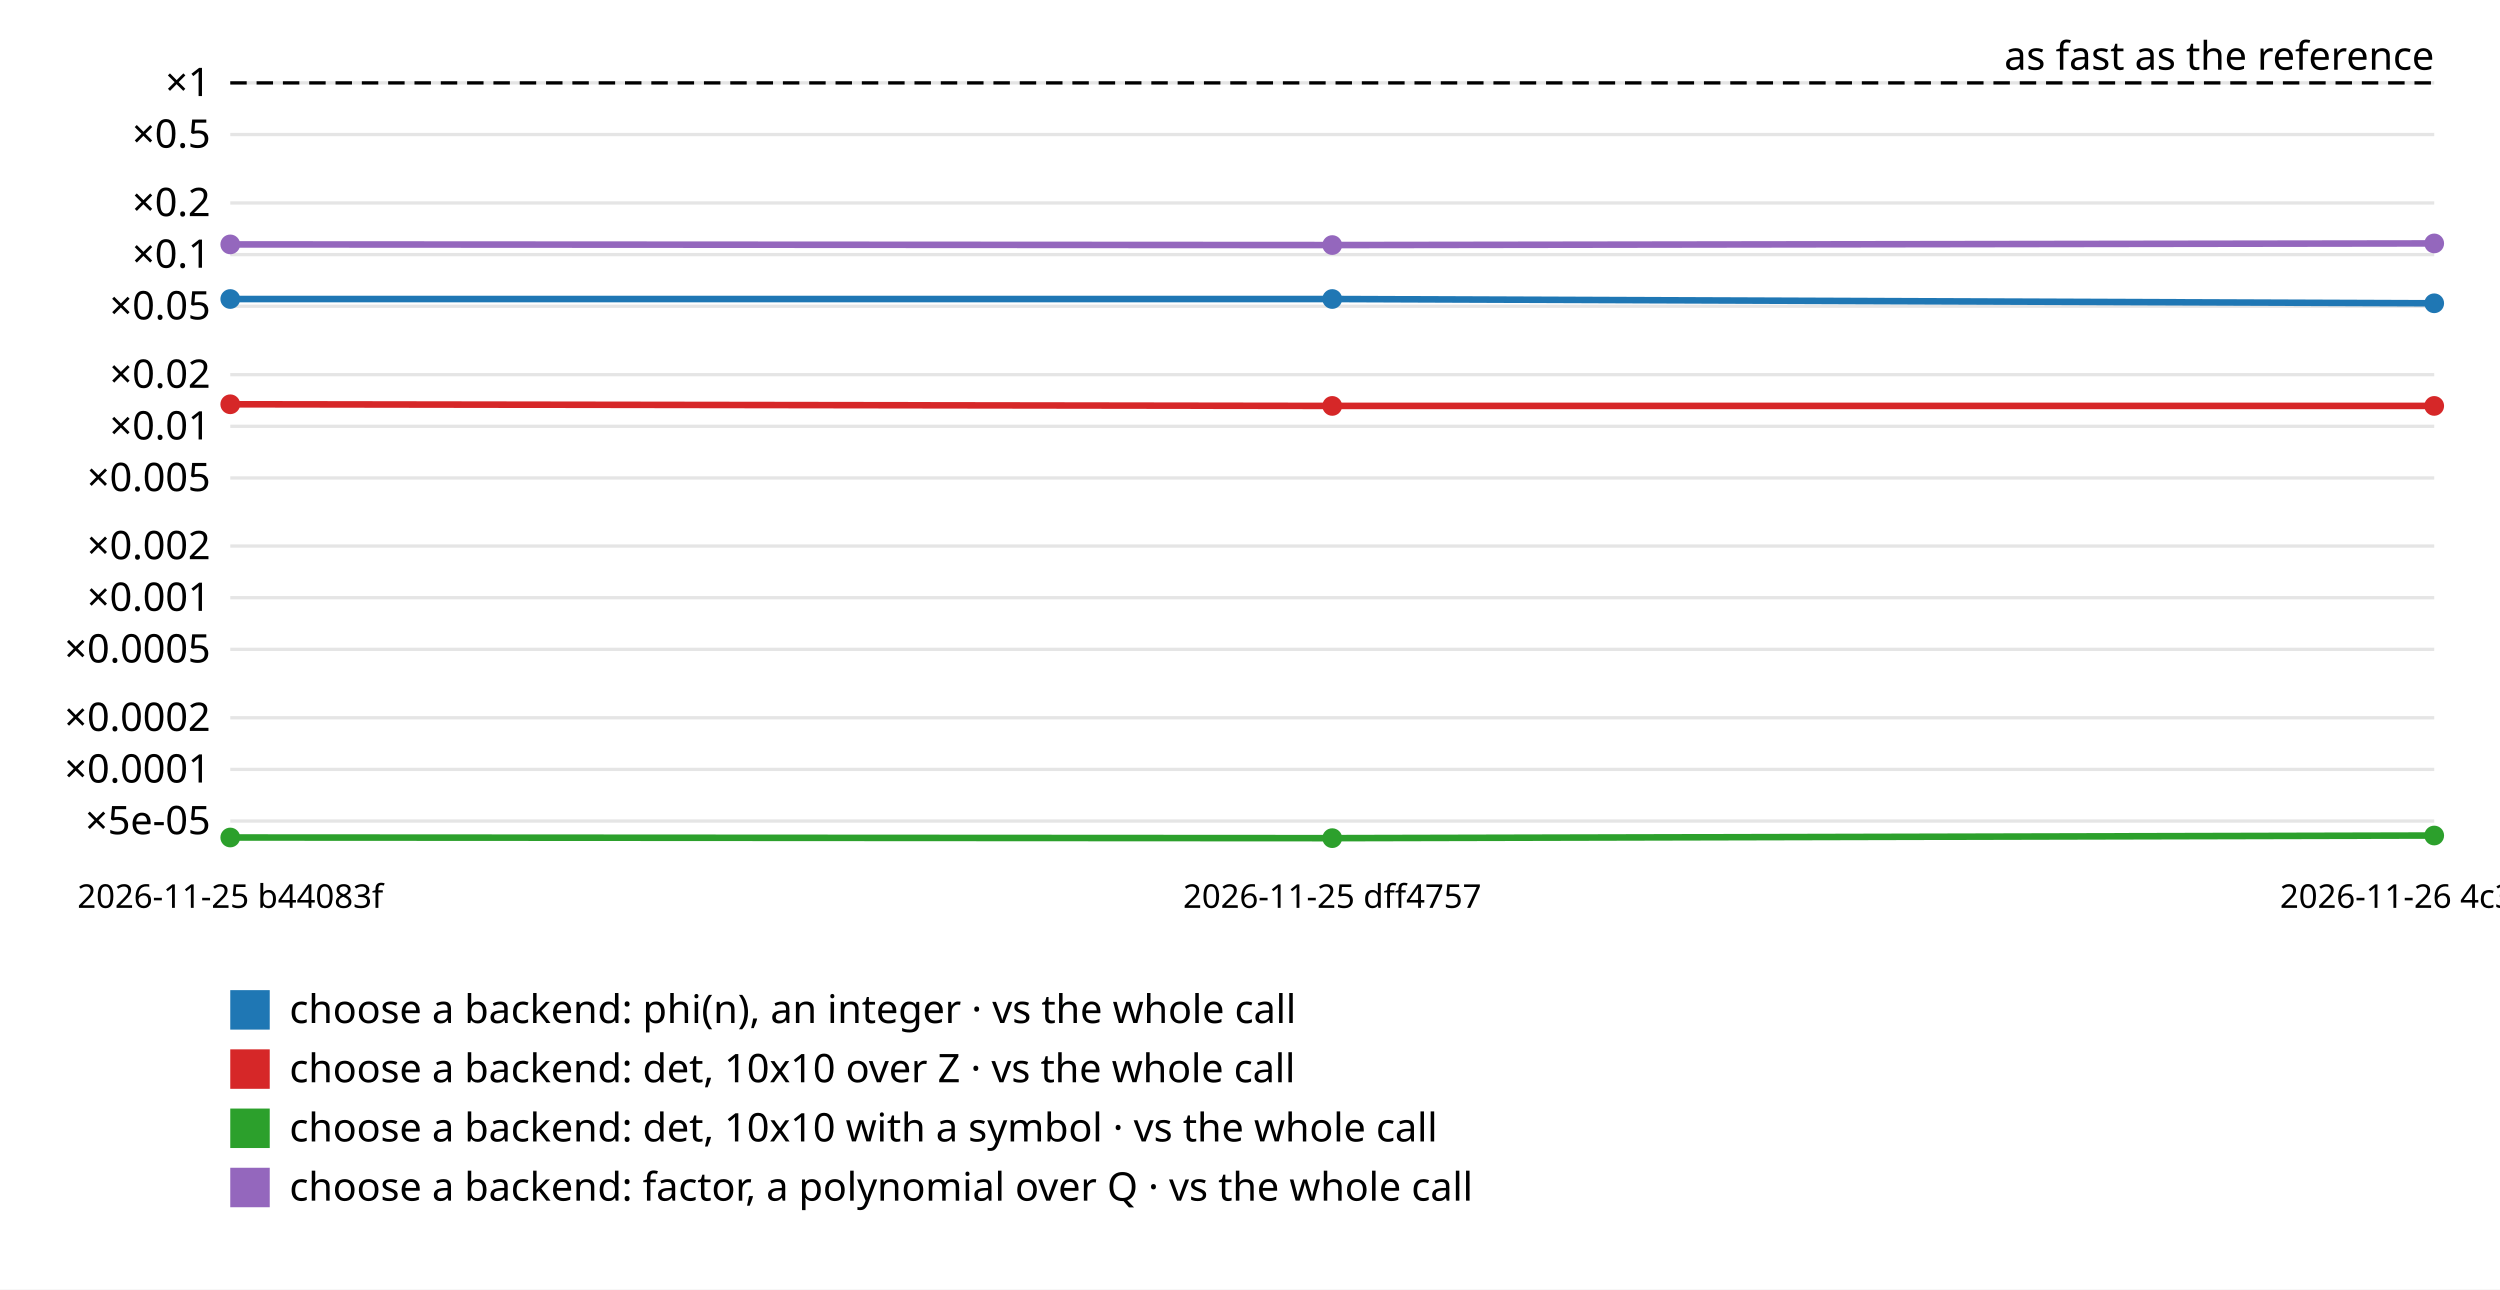
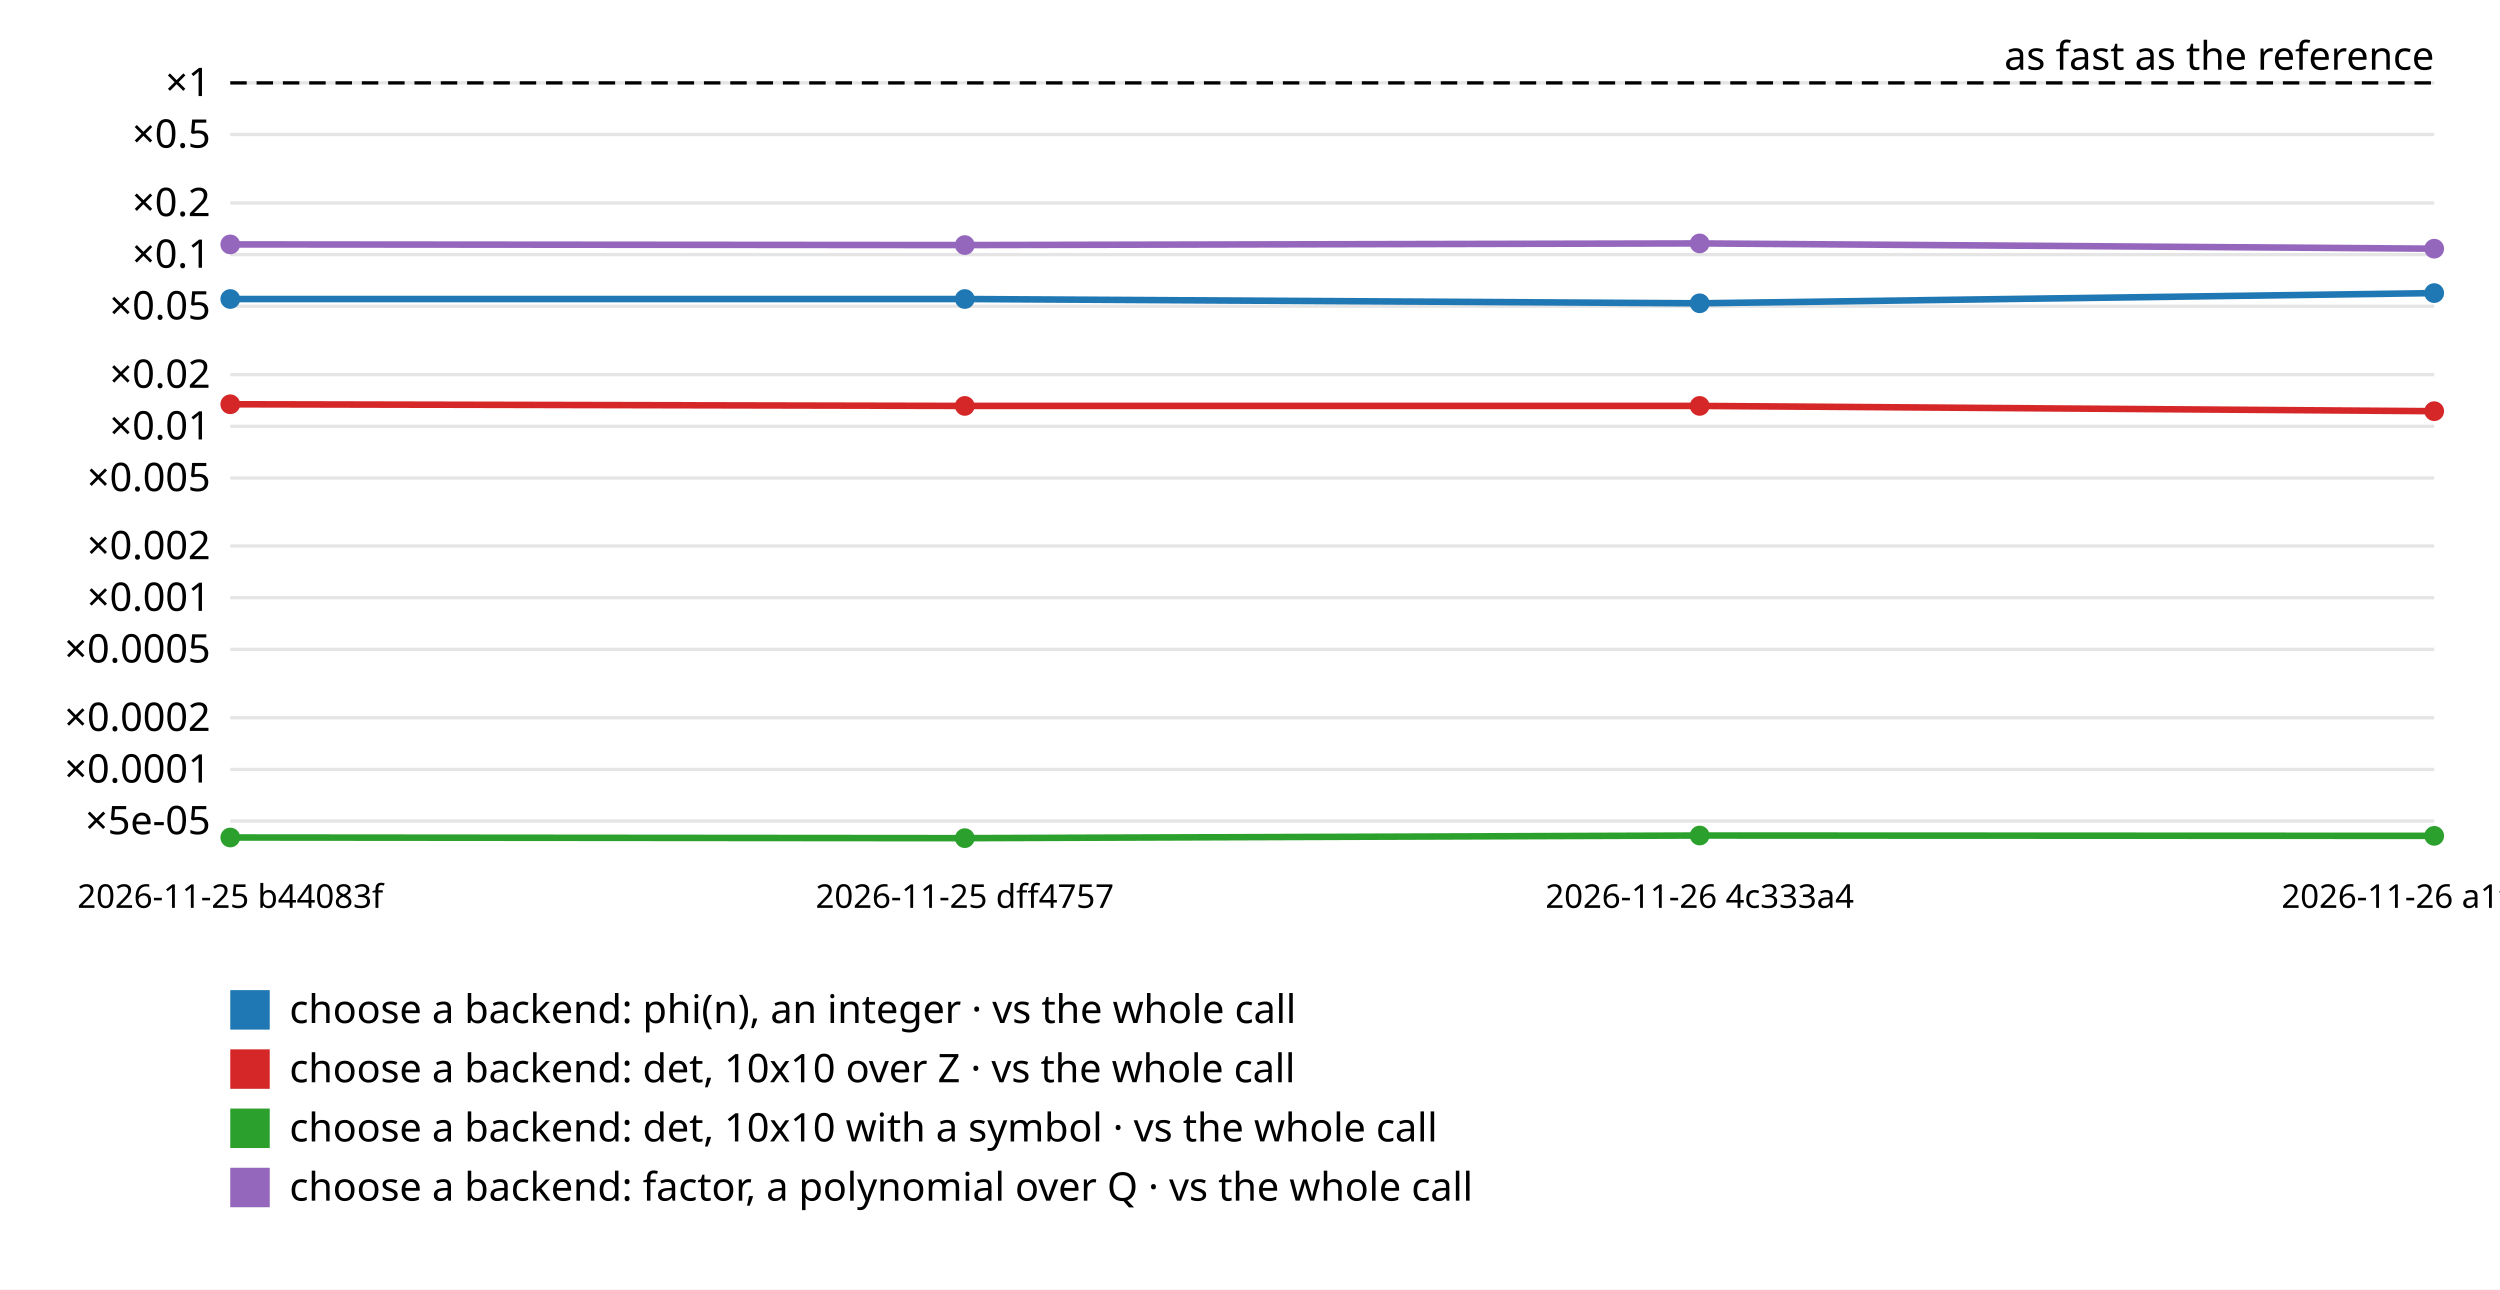
<svg xmlns="http://www.w3.org/2000/svg" width="760" height="392" font-family="sans-serif" font-size="12">
  <rect width="760" height="392" fill="white" />
  <line x1="70" x2="740" y1="249.6" y2="249.6" stroke="#e5e5e5" />
  <text x="64" y="253.6" text-anchor="end">×5e-05</text>
  <line x1="70" x2="740" y1="233.9" y2="233.9" stroke="#e5e5e5" />
  <text x="64" y="237.9" text-anchor="end">×0.0001</text>
  <line x1="70" x2="740" y1="218.2" y2="218.2" stroke="#e5e5e5" />
  <text x="64" y="222.2" text-anchor="end">×0.0002</text>
  <line x1="70" x2="740" y1="197.4" y2="197.4" stroke="#e5e5e5" />
  <text x="64" y="201.4" text-anchor="end">×0.0005</text>
  <line x1="70" x2="740" y1="181.7" y2="181.7" stroke="#e5e5e5" />
  <text x="64" y="185.7" text-anchor="end">×0.001</text>
  <line x1="70" x2="740" y1="166.0" y2="166.0" stroke="#e5e5e5" />
  <text x="64" y="170.0" text-anchor="end">×0.002</text>
  <line x1="70" x2="740" y1="145.3" y2="145.3" stroke="#e5e5e5" />
  <text x="64" y="149.3" text-anchor="end">×0.005</text>
  <line x1="70" x2="740" y1="129.6" y2="129.6" stroke="#e5e5e5" />
  <text x="64" y="133.6" text-anchor="end">×0.01</text>
  <line x1="70" x2="740" y1="113.9" y2="113.9" stroke="#e5e5e5" />
  <text x="64" y="117.9" text-anchor="end">×0.02</text>
  <line x1="70" x2="740" y1="93.1" y2="93.1" stroke="#e5e5e5" />
  <text x="64" y="97.1" text-anchor="end">×0.05</text>
  <line x1="70" x2="740" y1="77.4" y2="77.4" stroke="#e5e5e5" />
  <text x="64" y="81.4" text-anchor="end">×0.1</text>
  <line x1="70" x2="740" y1="61.7" y2="61.7" stroke="#e5e5e5" />
  <text x="64" y="65.7" text-anchor="end">×0.2</text>
  <line x1="70" x2="740" y1="40.9" y2="40.9" stroke="#e5e5e5" />
  <text x="64" y="44.9" text-anchor="end">×0.5</text>
  <line x1="70" x2="740" y1="25.2" y2="25.2" stroke="#e5e5e5" />
  <text x="64" y="29.2" text-anchor="end">×1</text>
  <line x1="70" x2="740" y1="25.2" y2="25.2" stroke="black" stroke-dasharray="5 3" />
  <text x="740" y="21.2" text-anchor="end">as fast as the reference</text>
  <text x="70.0" y="276" text-anchor="middle" font-size="10">2026-11-25 b44083f</text>
-   <text x="405.0" y="276" text-anchor="middle" font-size="10">2026-11-25 dff4757</text>
-   <text x="740.0" y="276" text-anchor="middle" font-size="10">2026-11-26 4c333a4</text>
-   <polyline points="70.0,90.9 405.0,90.9 740.0,92.2" fill="none" stroke="#1f77b4" stroke-width="2" />
+   <text x="293.3" y="276" text-anchor="middle" font-size="10">2026-11-25 dff4757</text>
+   <text x="516.7" y="276" text-anchor="middle" font-size="10">2026-11-26 4c333a4</text>
+   <text x="740.0" y="276" text-anchor="middle" font-size="10">2026-11-26 a1fd279</text>
+   <polyline points="70.0,90.9 293.3,90.9 516.7,92.2 740.0,89.1" fill="none" stroke="#1f77b4" stroke-width="2" />
  <circle cx="70.0" cy="90.9" r="3" fill="#1f77b4" />
-   <circle cx="405.0" cy="90.9" r="3" fill="#1f77b4" />
-   <circle cx="740.0" cy="92.2" r="3" fill="#1f77b4" />
+   <circle cx="293.3" cy="90.9" r="3" fill="#1f77b4" />
+   <circle cx="516.7" cy="92.2" r="3" fill="#1f77b4" />
+   <circle cx="740.0" cy="89.1" r="3" fill="#1f77b4" />
  <rect x="70" y="301" width="12" height="12" fill="#1f77b4" />
  <text x="88" y="311">choose a backend: phi(n), an integer · vs the whole call</text>
-   <polyline points="70.0,122.9 405.0,123.4 740.0,123.4" fill="none" stroke="#d62728" stroke-width="2" />
+   <polyline points="70.0,122.9 293.3,123.4 516.7,123.4 740.0,125.0" fill="none" stroke="#d62728" stroke-width="2" />
  <circle cx="70.0" cy="122.9" r="3" fill="#d62728" />
-   <circle cx="405.0" cy="123.4" r="3" fill="#d62728" />
-   <circle cx="740.0" cy="123.4" r="3" fill="#d62728" />
+   <circle cx="293.3" cy="123.4" r="3" fill="#d62728" />
+   <circle cx="516.7" cy="123.4" r="3" fill="#d62728" />
+   <circle cx="740.0" cy="125.0" r="3" fill="#d62728" />
  <rect x="70" y="319" width="12" height="12" fill="#d62728" />
  <text x="88" y="329">choose a backend: det, 10x10 over Z · vs the whole call</text>
-   <polyline points="70.0,254.6 405.0,254.8 740.0,254.0" fill="none" stroke="#2ca02c" stroke-width="2" />
+   <polyline points="70.0,254.6 293.3,254.8 516.7,254.0 740.0,254.1" fill="none" stroke="#2ca02c" stroke-width="2" />
  <circle cx="70.0" cy="254.6" r="3" fill="#2ca02c" />
-   <circle cx="405.0" cy="254.8" r="3" fill="#2ca02c" />
-   <circle cx="740.0" cy="254.0" r="3" fill="#2ca02c" />
+   <circle cx="293.3" cy="254.8" r="3" fill="#2ca02c" />
+   <circle cx="516.7" cy="254.0" r="3" fill="#2ca02c" />
+   <circle cx="740.0" cy="254.1" r="3" fill="#2ca02c" />
  <rect x="70" y="337" width="12" height="12" fill="#2ca02c" />
  <text x="88" y="347">choose a backend: det, 10x10 with a symbol · vs the whole call</text>
-   <polyline points="70.0,74.3 405.0,74.5 740.0,74.0" fill="none" stroke="#9467bd" stroke-width="2" />
+   <polyline points="70.0,74.3 293.3,74.5 516.7,74.0 740.0,75.6" fill="none" stroke="#9467bd" stroke-width="2" />
  <circle cx="70.0" cy="74.3" r="3" fill="#9467bd" />
-   <circle cx="405.0" cy="74.5" r="3" fill="#9467bd" />
-   <circle cx="740.0" cy="74.0" r="3" fill="#9467bd" />
+   <circle cx="293.3" cy="74.5" r="3" fill="#9467bd" />
+   <circle cx="516.7" cy="74.0" r="3" fill="#9467bd" />
+   <circle cx="740.0" cy="75.6" r="3" fill="#9467bd" />
  <rect x="70" y="355" width="12" height="12" fill="#9467bd" />
  <text x="88" y="365">choose a backend: factor, a polynomial over Q · vs the whole call</text>
</svg>
